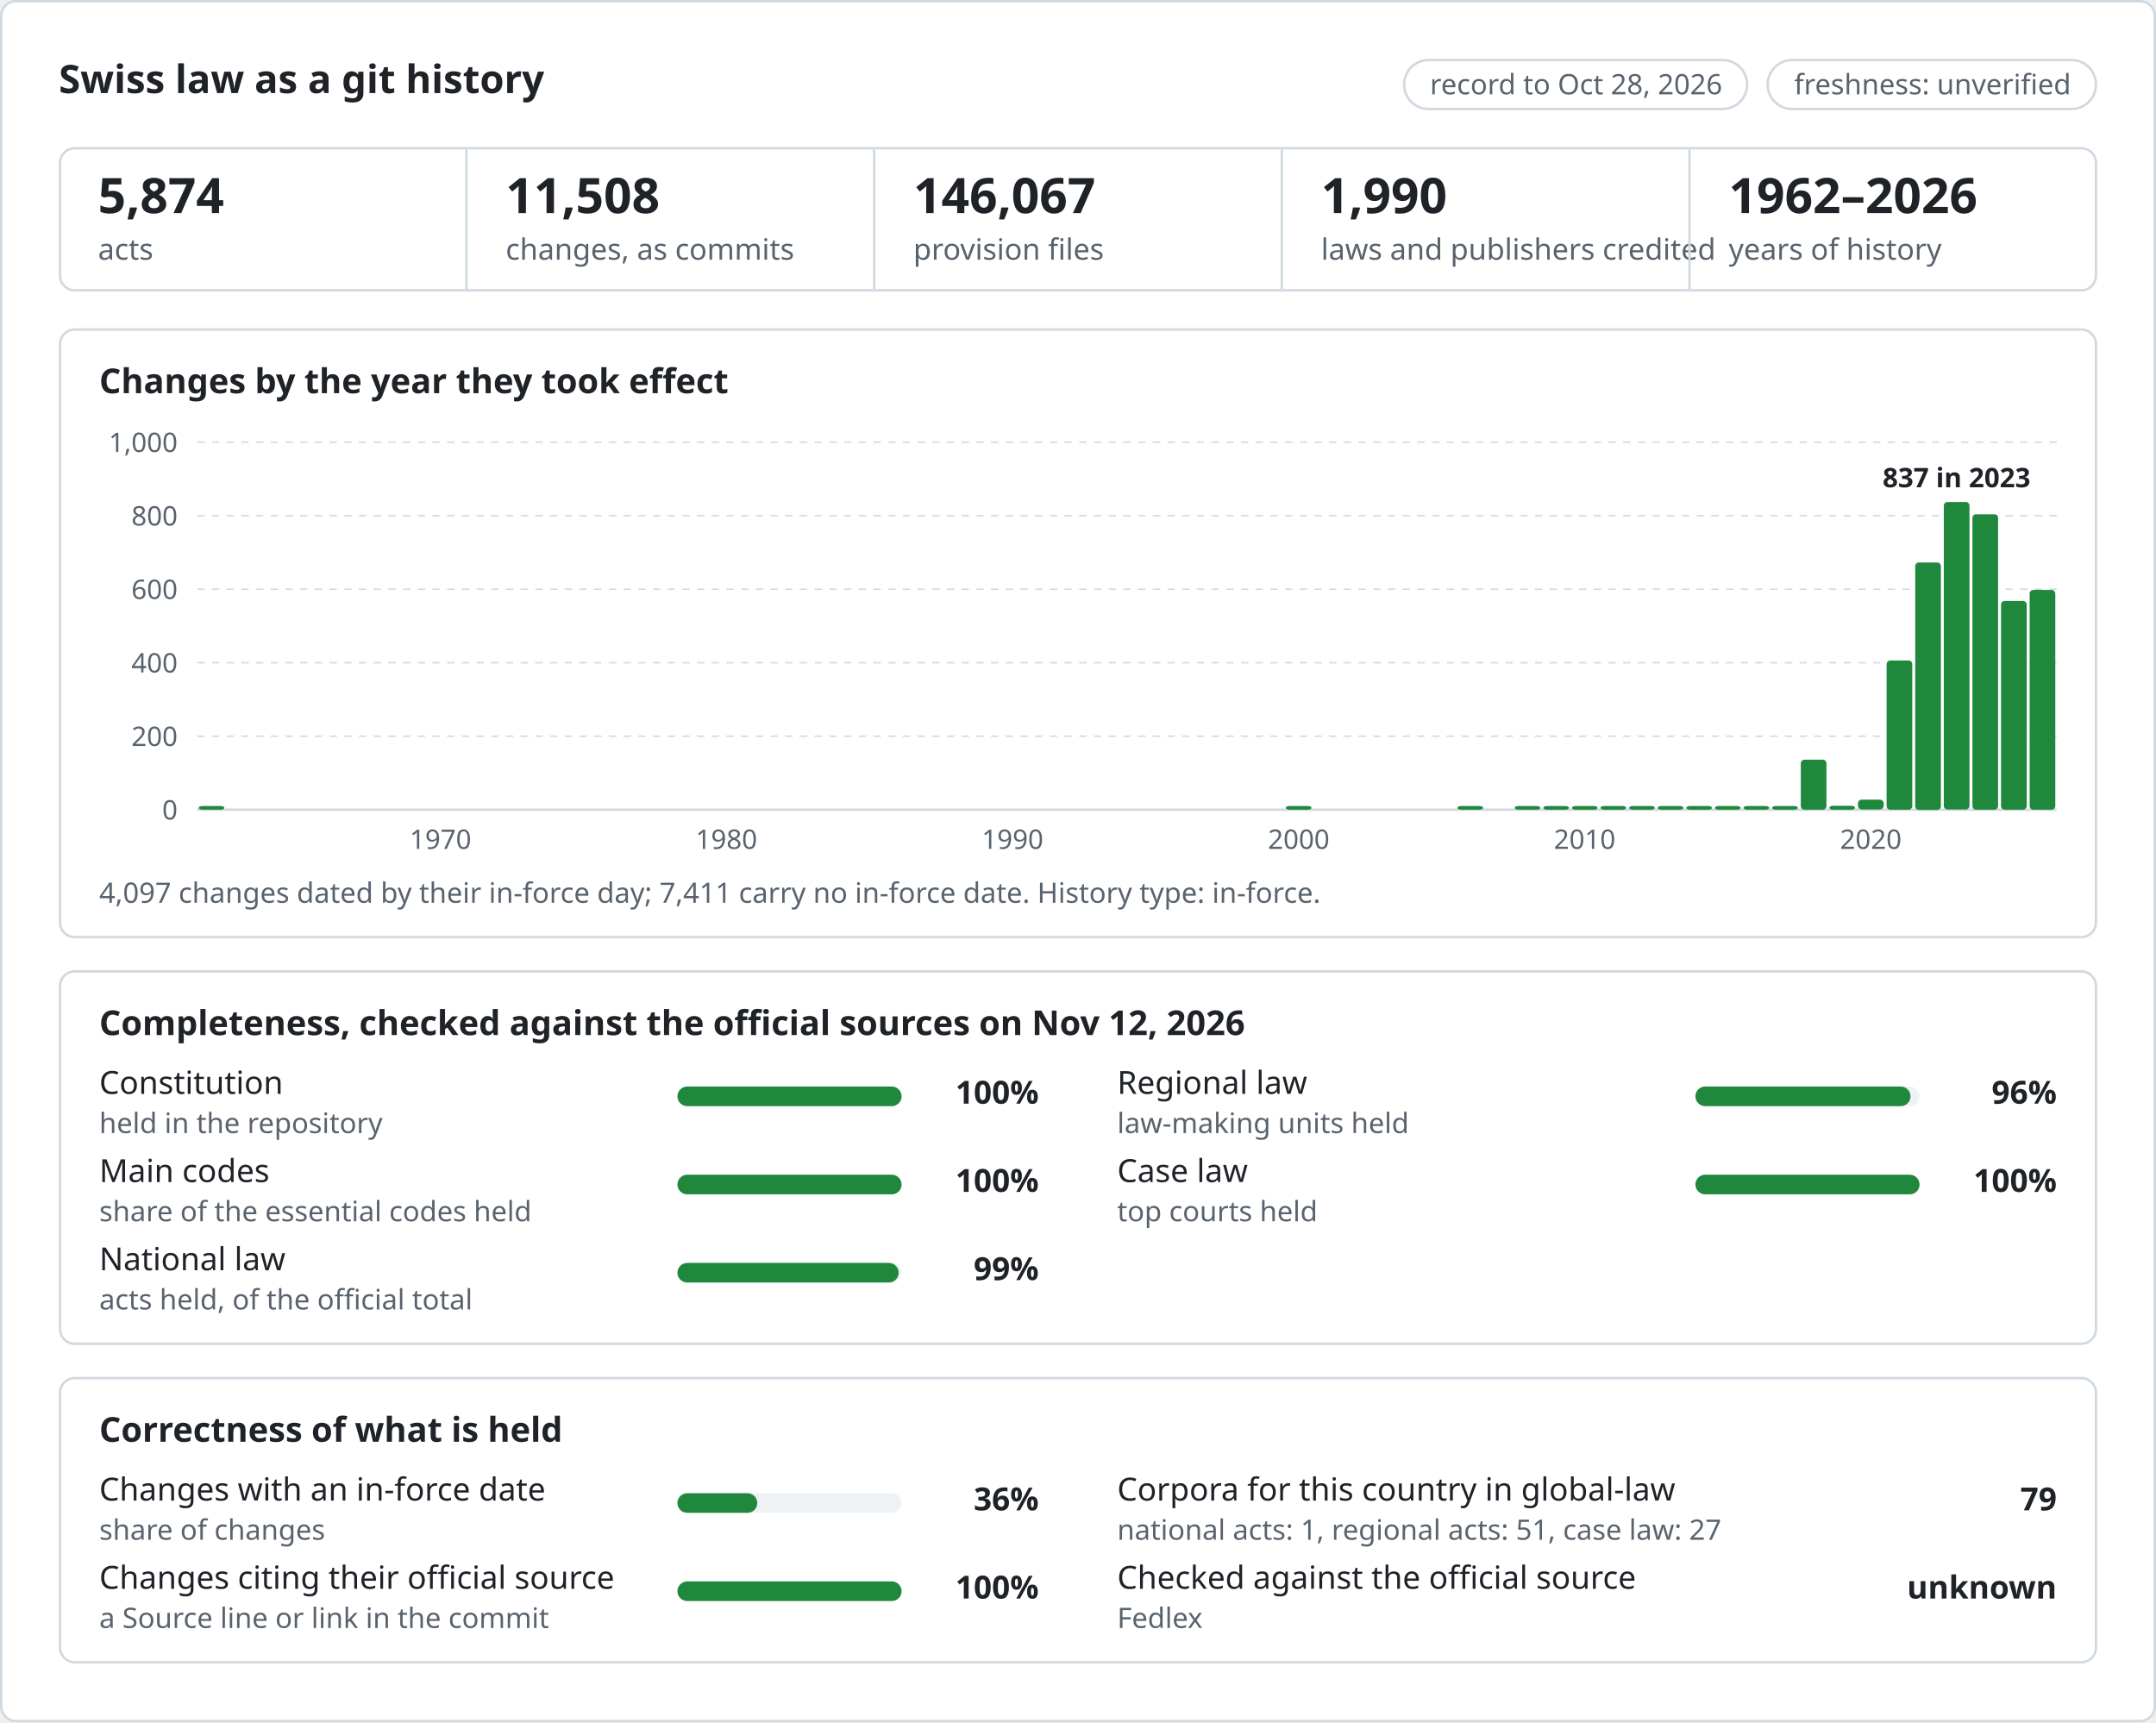
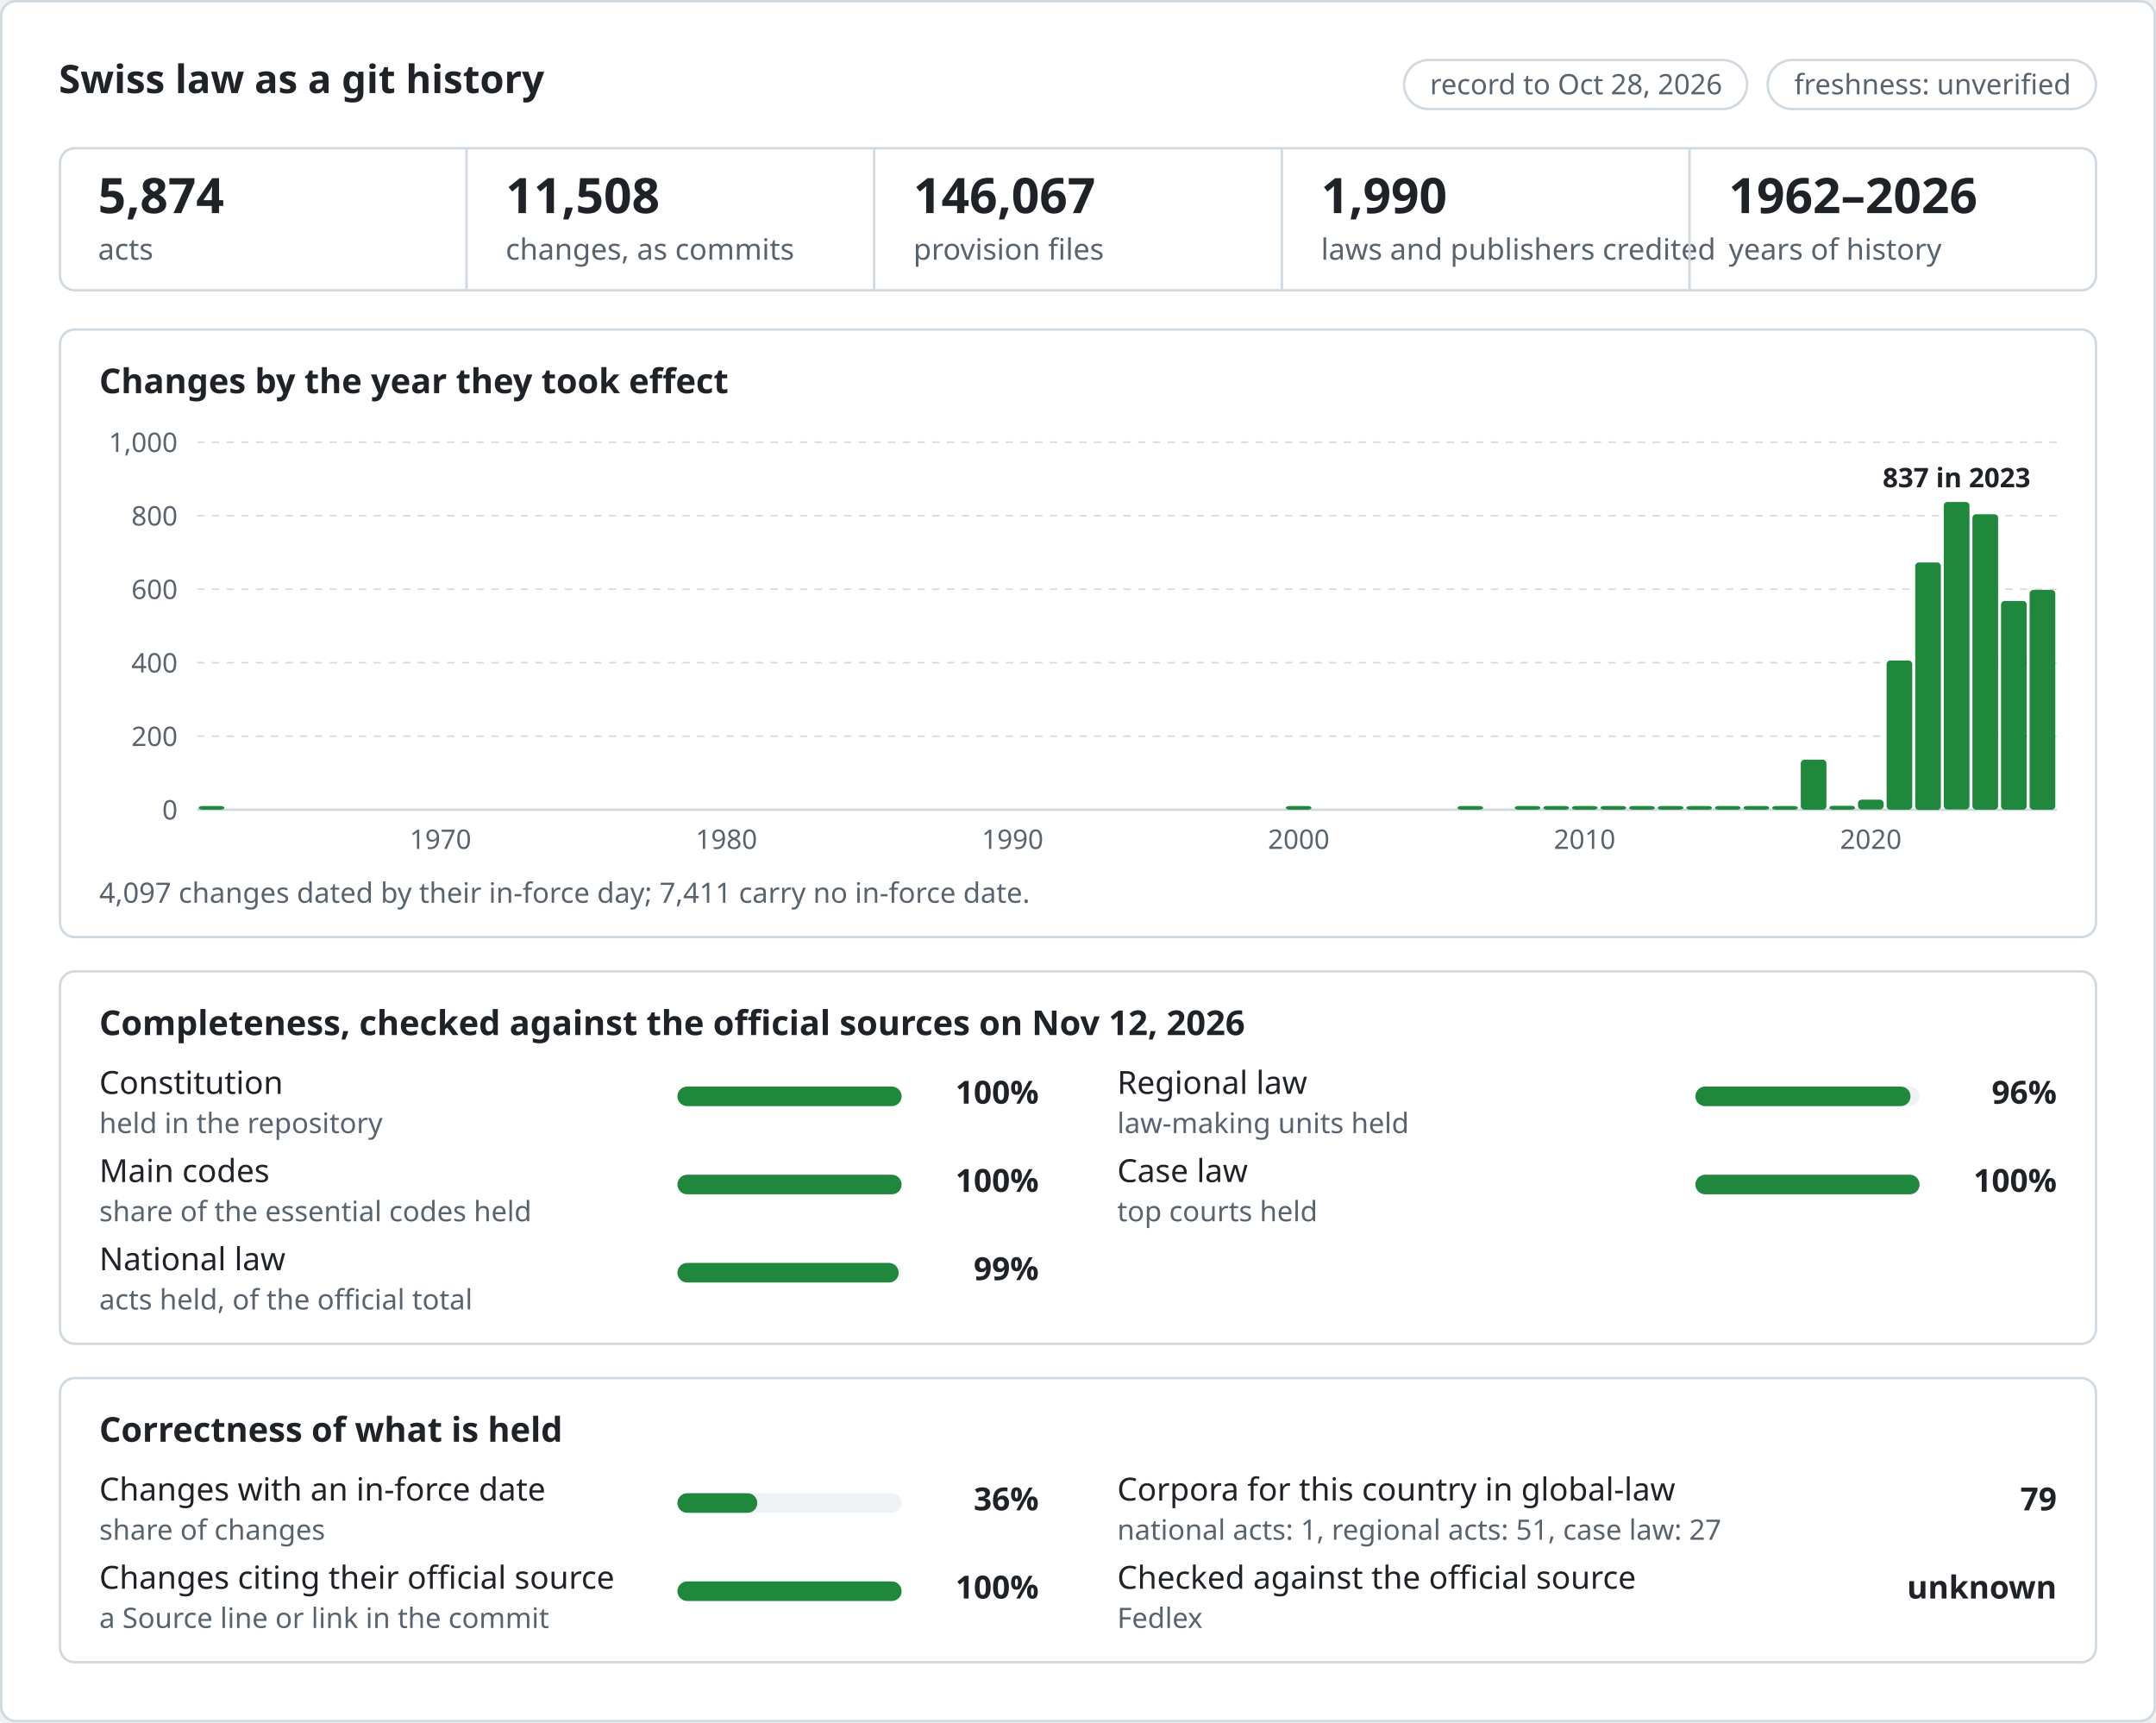
<svg xmlns="http://www.w3.org/2000/svg" width="880" height="703" viewBox="0 0 880 703" font-family="-apple-system,BlinkMacSystemFont,Segoe UI,Noto Sans,Helvetica,Arial,sans-serif">
  <rect x="0.5" y="0.5" width="879" height="702" rx="6" fill="#ffffff" stroke="#d1d9e0" />
  <text x="24" y="38" font-size="16" font-weight="600" fill="#1f2328">Swiss law as a git history</text>
  <rect x="573.1" y="24.5" width="140" height="20" rx="10" fill="none" stroke="#d1d9e0" />
  <text x="643.3" y="38.5" font-size="11.5" font-weight="500" text-anchor="middle" fill="#59636e">record to Oct 28, 2026</text>
  <rect x="721.5" y="24.5" width="134" height="20" rx="10" fill="none" stroke="#d1d9e0" />
  <text x="788.8" y="38.5" font-size="11.5" font-weight="500" text-anchor="middle" fill="#59636e">freshness: unverified</text>
  <rect x="24.5" y="60.5" width="831" height="58" rx="6" fill="#ffffff" stroke="#d1d9e0" />
  <text x="40.0" y="87" font-size="20" font-weight="600" fill="#1f2328">5,874</text>
  <text x="40.0" y="106" font-size="12" fill="#59636e">acts</text>
  <line x1="190.4" y1="61" x2="190.4" y2="118" stroke="#d1d9e0" />
  <text x="206.4" y="87" font-size="20" font-weight="600" fill="#1f2328">11,508</text>
  <text x="206.4" y="106" font-size="12" fill="#59636e">changes, as commits</text>
  <line x1="356.8" y1="61" x2="356.8" y2="118" stroke="#d1d9e0" />
  <text x="372.8" y="87" font-size="20" font-weight="600" fill="#1f2328">146,067</text>
  <text x="372.8" y="106" font-size="12" fill="#59636e">provision files</text>
  <line x1="523.2" y1="61" x2="523.2" y2="118" stroke="#d1d9e0" />
  <text x="539.2" y="87" font-size="20" font-weight="600" fill="#1f2328">1,990</text>
  <text x="539.2" y="106" font-size="12" fill="#59636e" textLength="142" lengthAdjust="spacingAndGlyphs">laws and publishers credited</text>
  <line x1="689.6" y1="61" x2="689.6" y2="118" stroke="#d1d9e0" />
  <text x="705.6" y="87" font-size="20" font-weight="600" fill="#1f2328">1962–2026</text>
  <text x="705.6" y="106" font-size="12" fill="#59636e">years of history</text>
  <rect x="24.5" y="134.5" width="831" height="248" rx="6" fill="#ffffff" stroke="#d1d9e0" />
  <text x="40.5" y="160.5" font-size="14" font-weight="600" fill="#1f2328">Changes by the year they took effect</text>
  <line x1="80.5" y1="330.5" x2="839.5" y2="330.5" stroke="#d1d9e0" stroke-width="1" />
  <text x="72.5" y="334.5" font-size="11" text-anchor="end" fill="#59636e">0</text>
  <line x1="80.5" y1="300.5" x2="839.5" y2="300.5" stroke="#d1d9e0" stroke-width="0.6" stroke-dasharray="3 3" />
  <text x="72.5" y="304.5" font-size="11" text-anchor="end" fill="#59636e">200</text>
  <line x1="80.5" y1="270.5" x2="839.5" y2="270.5" stroke="#d1d9e0" stroke-width="0.6" stroke-dasharray="3 3" />
  <text x="72.5" y="274.5" font-size="11" text-anchor="end" fill="#59636e">400</text>
  <line x1="80.5" y1="240.5" x2="839.5" y2="240.5" stroke="#d1d9e0" stroke-width="0.6" stroke-dasharray="3 3" />
  <text x="72.5" y="244.5" font-size="11" text-anchor="end" fill="#59636e">600</text>
  <line x1="80.5" y1="210.5" x2="839.5" y2="210.5" stroke="#d1d9e0" stroke-width="0.6" stroke-dasharray="3 3" />
  <text x="72.5" y="214.5" font-size="11" text-anchor="end" fill="#59636e">800</text>
  <line x1="80.5" y1="180.5" x2="839.5" y2="180.5" stroke="#d1d9e0" stroke-width="0.6" stroke-dasharray="3 3" />
  <text x="72.5" y="184.5" font-size="11" text-anchor="end" fill="#59636e">1,000</text>
  <rect x="81.10" y="329.0" width="10.48" height="1.5" rx="1.5" fill="#1f883d" />
  <text x="179.8" y="346.5" font-size="11" text-anchor="middle" fill="#59636e">1970</text>
  <text x="296.5" y="346.5" font-size="11" text-anchor="middle" fill="#59636e">1980</text>
  <text x="413.3" y="346.5" font-size="11" text-anchor="middle" fill="#59636e">1990</text>
  <rect x="524.82" y="329.0" width="10.48" height="1.5" rx="1.5" fill="#1f883d" />
  <text x="530.1" y="346.5" font-size="11" text-anchor="middle" fill="#59636e">2000</text>
  <rect x="594.88" y="329.0" width="10.48" height="1.5" rx="1.5" fill="#1f883d" />
  <rect x="618.24" y="329.0" width="10.48" height="1.5" rx="1.5" fill="#1f883d" />
  <rect x="629.92" y="329.0" width="10.48" height="1.5" rx="1.5" fill="#1f883d" />
  <rect x="641.59" y="329.0" width="10.48" height="1.5" rx="1.5" fill="#1f883d" />
  <text x="646.8" y="346.5" font-size="11" text-anchor="middle" fill="#59636e">2010</text>
  <rect x="653.27" y="329.0" width="10.48" height="1.5" rx="1.5" fill="#1f883d" />
  <rect x="664.95" y="329.0" width="10.48" height="1.5" rx="1.5" fill="#1f883d" />
  <rect x="676.62" y="329.0" width="10.48" height="1.5" rx="1.5" fill="#1f883d" />
  <rect x="688.30" y="329.0" width="10.48" height="1.5" rx="1.5" fill="#1f883d" />
  <rect x="699.98" y="329.0" width="10.48" height="1.5" rx="1.5" fill="#1f883d" />
  <rect x="711.65" y="329.0" width="10.48" height="1.5" rx="1.5" fill="#1f883d" />
  <rect x="723.33" y="329.0" width="10.48" height="1.5" rx="1.5" fill="#1f883d" />
  <rect x="735.01" y="310.1" width="10.48" height="20.4" rx="1.5" fill="#1f883d" />
  <rect x="746.68" y="328.9" width="10.48" height="1.6" rx="1.5" fill="#1f883d" />
  <rect x="758.36" y="326.4" width="10.48" height="4.0" rx="1.5" fill="#1f883d" />
  <text x="763.6" y="346.5" font-size="11" text-anchor="middle" fill="#59636e">2020</text>
  <rect x="770.04" y="269.6" width="10.48" height="60.9" rx="1.5" fill="#1f883d" />
  <rect x="781.72" y="229.6" width="10.48" height="101.0" rx="1.5" fill="#1f883d" />
  <rect x="793.39" y="204.9" width="10.48" height="125.5" rx="1.5" fill="#1f883d" />
  <text x="798.6" y="198.9" font-size="11" font-weight="600" text-anchor="middle" fill="#1f2328">837 in 2023</text>
  <rect x="805.07" y="209.9" width="10.48" height="120.6" rx="1.5" fill="#1f883d" />
  <rect x="816.75" y="245.3" width="10.48" height="85.2" rx="1.5" fill="#1f883d" />
  <rect x="828.42" y="240.8" width="10.48" height="89.7" rx="1.5" fill="#1f883d" />
-   <text x="40.5" y="368.5" font-size="11.5" fill="#59636e">4,097 changes dated by their in-force day; 7,411 carry no in-force date. History type: in-force.</text>
+   <text x="40.5" y="368.5" font-size="11.5" fill="#59636e">4,097 changes dated by their in-force day; 7,411 carry no in-force date.</text>
  <rect x="24.5" y="396.5" width="831" height="152" rx="6" fill="#ffffff" stroke="#d1d9e0" />
  <text x="40.5" y="422.5" font-size="14" font-weight="600" fill="#1f2328">Completeness, checked against the official sources on Nov 12, 2026</text>
  <text x="40.5" y="446.5" font-size="13" fill="#1f2328">Constitution</text>
  <text x="40.5" y="462.5" font-size="11.5" fill="#59636e">held in the repository</text>
  <g>
    <rect x="276.5" y="443.5" width="91.5" height="8" rx="4" fill="#eff2f5" />
    <rect x="276.5" y="443.5" width="91.5" height="8" rx="4" fill="#1f883d" />
  </g>
  <text x="424.0" y="450.5" font-size="13" font-weight="600" text-anchor="end" fill="#1f2328">100%</text>
  <text x="40.5" y="482.5" font-size="13" fill="#1f2328">Main codes</text>
  <text x="40.5" y="498.5" font-size="11.5" fill="#59636e">share of the essential codes held</text>
  <g>
    <rect x="276.5" y="479.5" width="91.5" height="8" rx="4" fill="#eff2f5" />
    <rect x="276.5" y="479.5" width="91.5" height="8" rx="4" fill="#1f883d" />
  </g>
  <text x="424.0" y="486.5" font-size="13" font-weight="600" text-anchor="end" fill="#1f2328">100%</text>
  <text x="40.5" y="518.5" font-size="13" fill="#1f2328">National law</text>
  <text x="40.5" y="534.5" font-size="11.5" fill="#59636e">acts held, of the official total</text>
  <g>
    <rect x="276.5" y="515.5" width="91.5" height="8" rx="4" fill="#eff2f5" />
    <rect x="276.5" y="515.5" width="90.3" height="8" rx="4" fill="#1f883d" />
  </g>
  <text x="424.0" y="522.5" font-size="13" font-weight="600" text-anchor="end" fill="#1f2328">99%</text>
  <text x="456.0" y="446.5" font-size="13" fill="#1f2328">Regional law</text>
  <text x="456.0" y="462.5" font-size="11.5" fill="#59636e">law-making units held</text>
  <g>
    <rect x="692.0" y="443.5" width="91.5" height="8" rx="4" fill="#eff2f5" />
    <rect x="692.0" y="443.5" width="87.8" height="8" rx="4" fill="#1f883d" />
  </g>
  <text x="839.5" y="450.5" font-size="13" font-weight="600" text-anchor="end" fill="#1f2328">96%</text>
  <text x="456.0" y="482.5" font-size="13" fill="#1f2328">Case law</text>
  <text x="456.0" y="498.5" font-size="11.5" fill="#59636e">top courts held</text>
  <g>
    <rect x="692.0" y="479.5" width="91.5" height="8" rx="4" fill="#eff2f5" />
    <rect x="692.0" y="479.5" width="91.5" height="8" rx="4" fill="#1f883d" />
  </g>
  <text x="839.5" y="486.5" font-size="13" font-weight="600" text-anchor="end" fill="#1f2328">100%</text>
  <rect x="24.5" y="562.5" width="831" height="116" rx="6" fill="#ffffff" stroke="#d1d9e0" />
  <text x="40.5" y="588.5" font-size="14" font-weight="600" fill="#1f2328">Correctness of what is held</text>
  <text x="40.5" y="612.5" font-size="13" fill="#1f2328">Changes with an in-force date</text>
  <text x="40.5" y="628.5" font-size="11.5" fill="#59636e">share of changes</text>
  <g>
    <rect x="276.5" y="609.5" width="91.5" height="8" rx="4" fill="#eff2f5" />
    <rect x="276.5" y="609.5" width="32.6" height="8" rx="4" fill="#1f883d" />
  </g>
  <text x="424.0" y="616.5" font-size="13" font-weight="600" text-anchor="end" fill="#1f2328">36%</text>
  <text x="40.5" y="648.5" font-size="13" fill="#1f2328">Changes citing their official source</text>
  <text x="40.5" y="664.5" font-size="11.5" fill="#59636e">a Source line or link in the commit</text>
  <g>
    <rect x="276.5" y="645.5" width="91.5" height="8" rx="4" fill="#eff2f5" />
    <rect x="276.5" y="645.5" width="91.5" height="8" rx="4" fill="#1f883d" />
  </g>
  <text x="424.0" y="652.5" font-size="13" font-weight="600" text-anchor="end" fill="#1f2328">100%</text>
  <text x="456.0" y="612.5" font-size="13" fill="#1f2328">Corpora for this country in global-law</text>
  <text x="456.0" y="628.5" font-size="11.5" fill="#59636e">national acts: 1, regional acts: 51, case law: 27</text>
  <text x="839.5" y="616.5" font-size="13" font-weight="600" text-anchor="end" fill="#1f2328">79</text>
  <text x="456.0" y="648.5" font-size="13" fill="#1f2328">Checked against the official source</text>
  <text x="456.0" y="664.5" font-size="11.5" fill="#59636e">Fedlex</text>
  <text x="839.5" y="652.5" font-size="13" font-weight="600" text-anchor="end" fill="#1f2328">unknown</text>
</svg>
